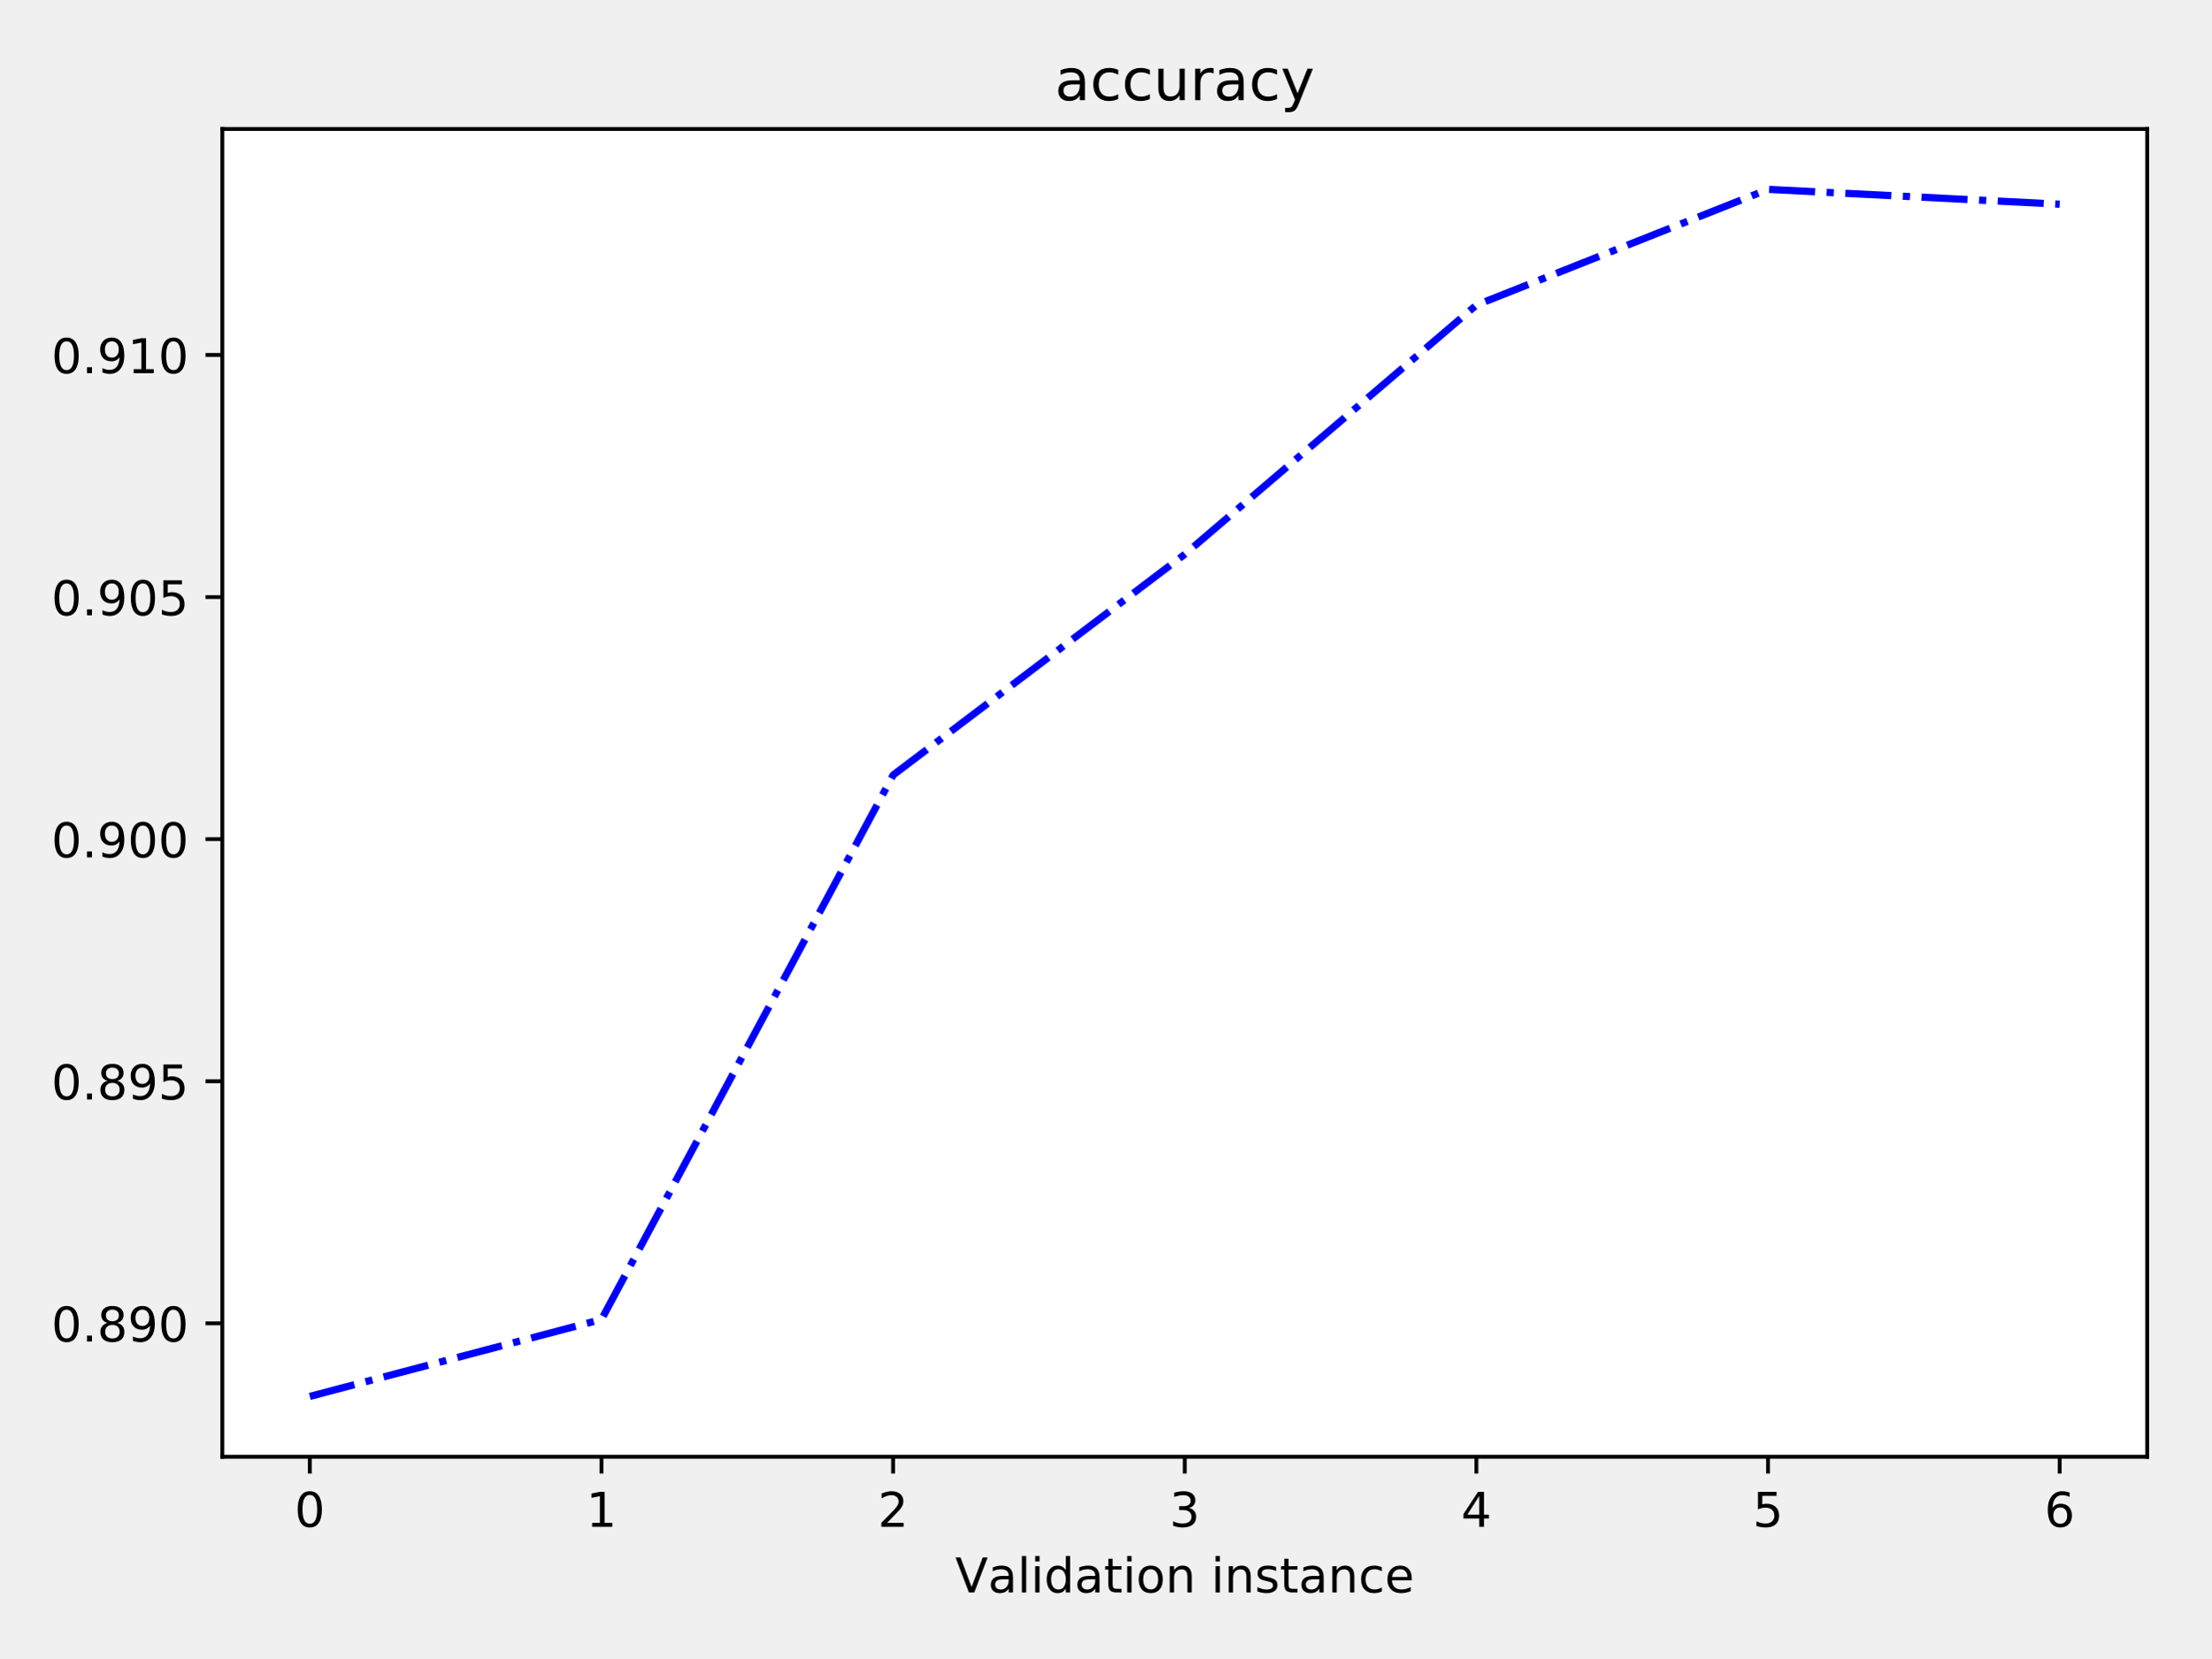
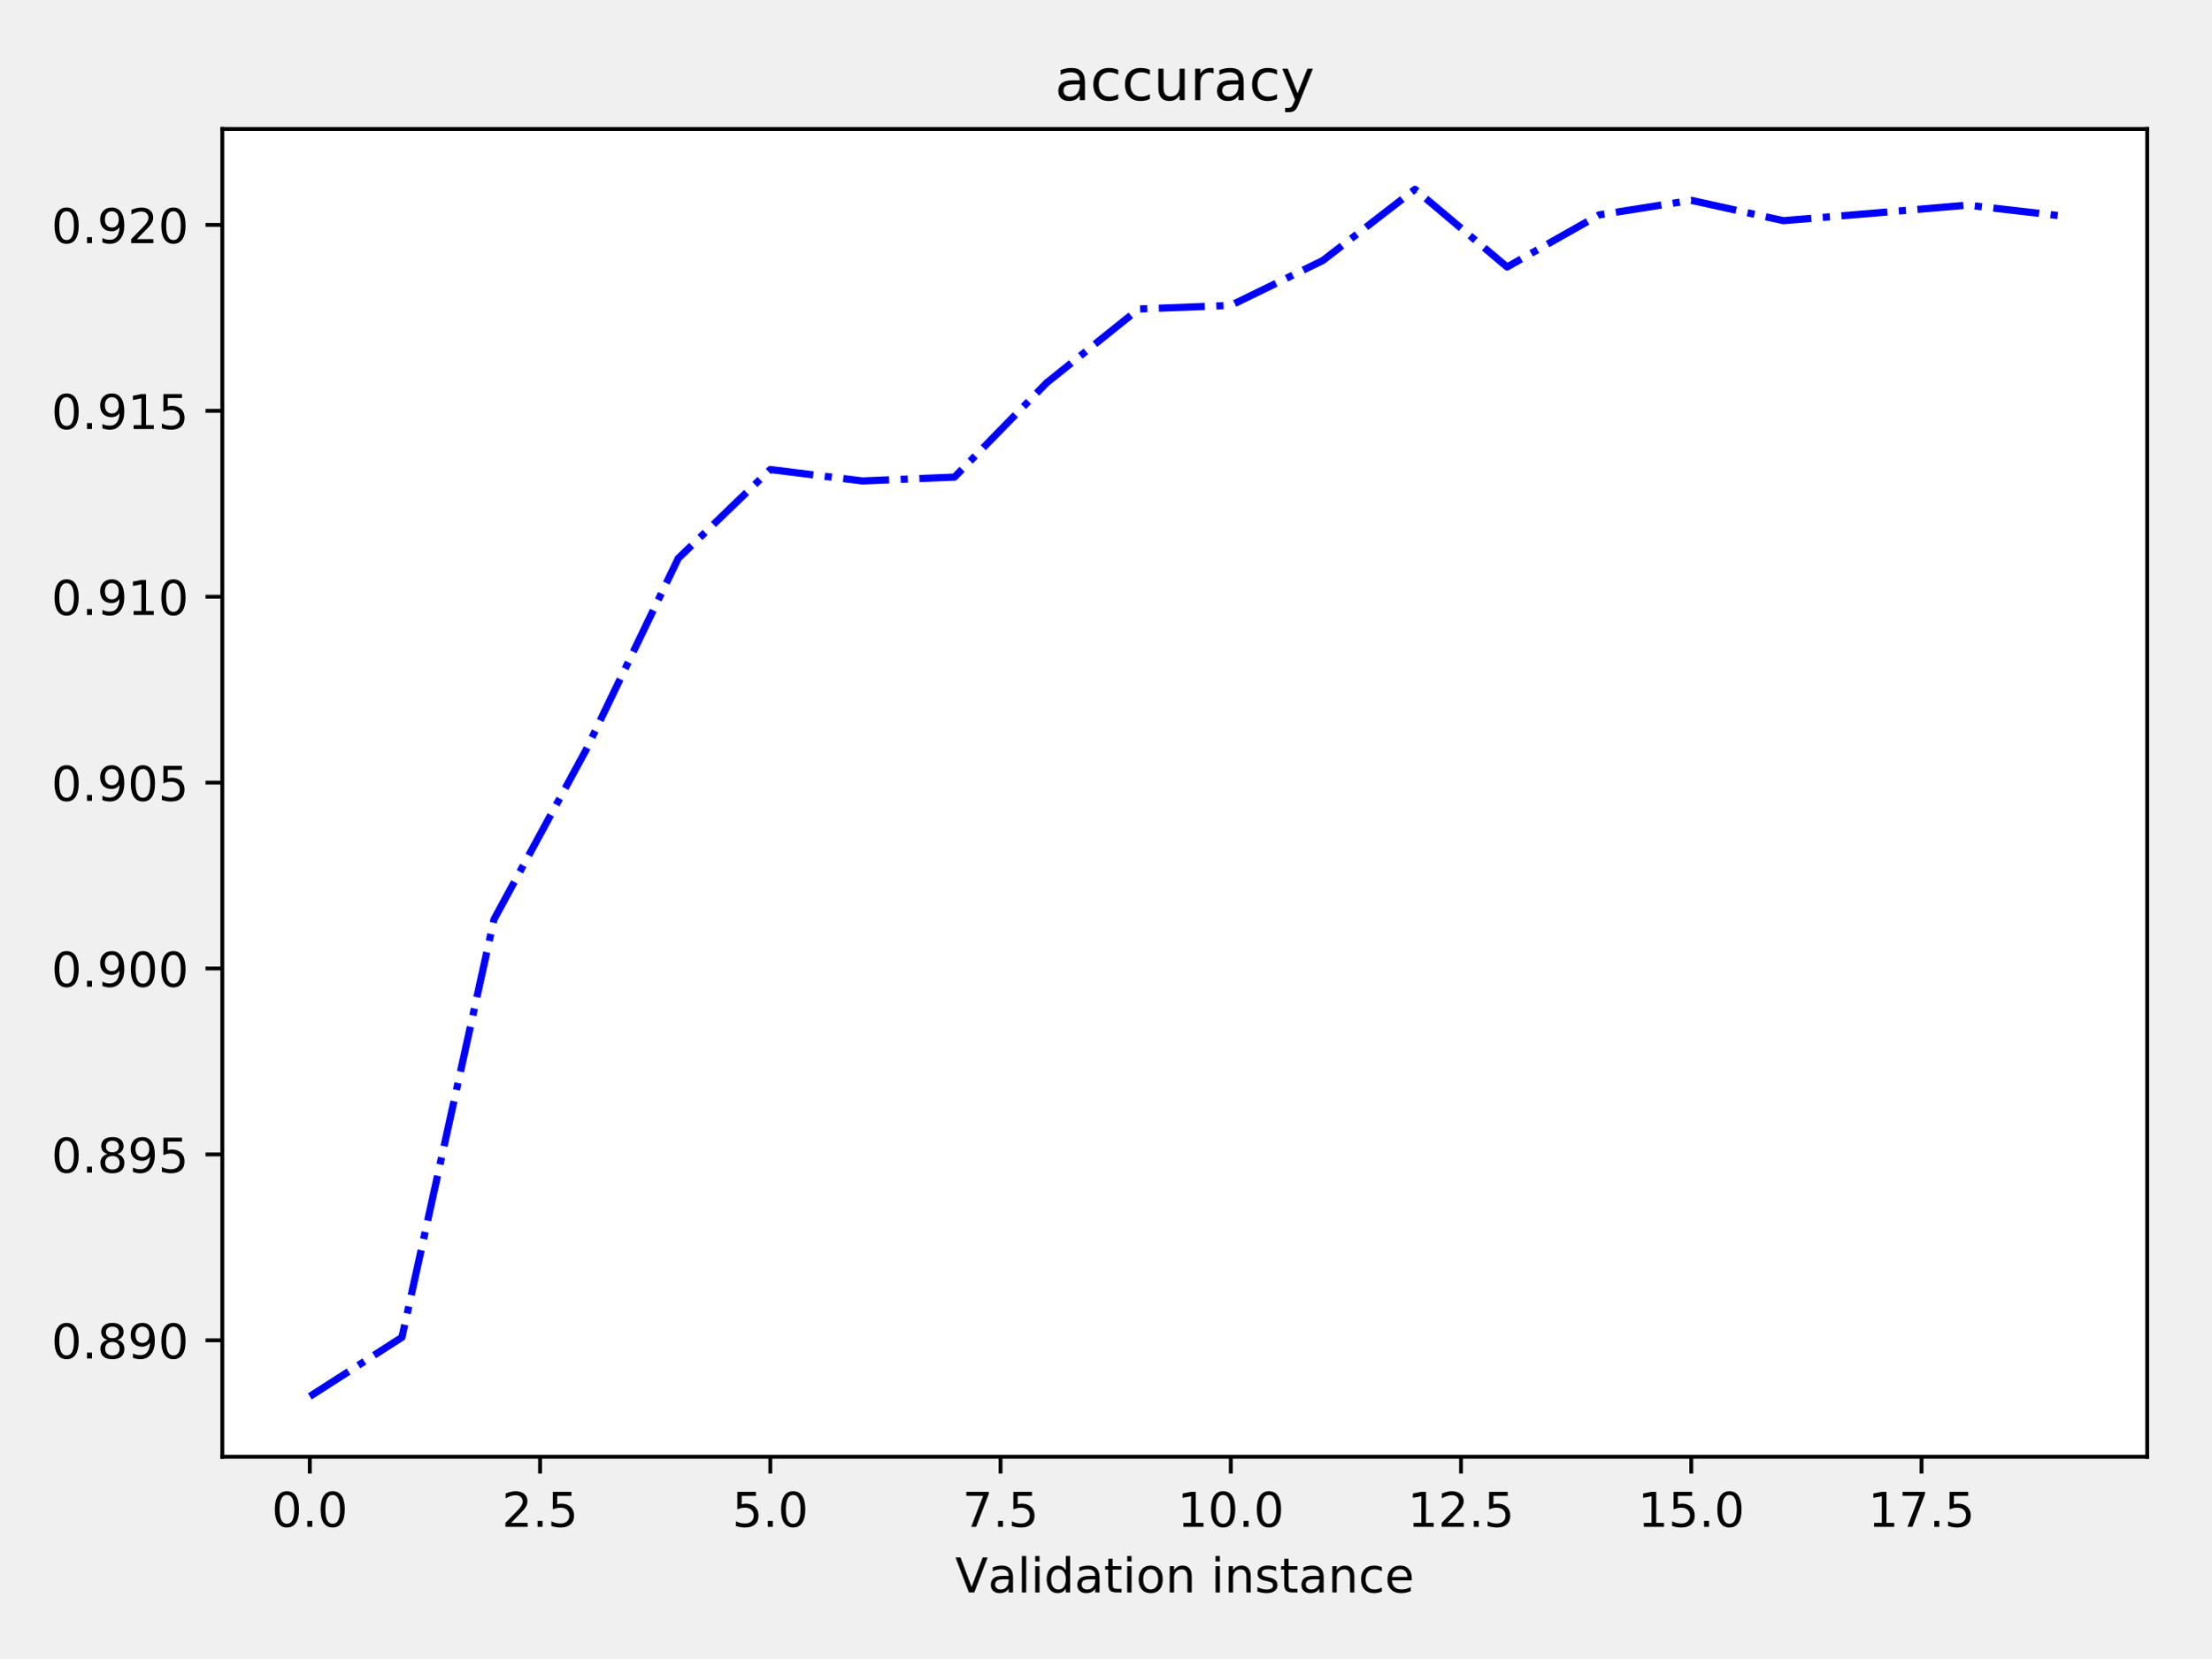
<svg xmlns="http://www.w3.org/2000/svg" xmlns:xlink="http://www.w3.org/1999/xlink" height="345.6pt" version="1.1" viewBox="0 0 460.8 345.6" width="460.8pt">
  <defs>
    <style type="text/css">
*{stroke-linecap:butt;stroke-linejoin:round;}
  </style>
  </defs>
  <g id="figure_1">
    <g id="axes_1">
      <g id="patch_1">
        <path d="M 46.33 303.64  L 447.48 303.64  L 447.48 26.88  L 46.33 26.88  z " style="fill:#ffffff;" />
      </g>
      <g id="matplotlib.axis_1">
        <g id="xtick_1">
          <g id="line2d_1">
            <defs>
-               <path d="M 0 0  L 0 3.5  " id="m05d19952fa" style="stroke:#000000;stroke-width:0.8;" />
-             </defs>
-             <g>
-               <use style="stroke:#000000;stroke-width:0.8;" x="64.564" xlink:href="#m05d19952fa" y="303.64" />
+               <path d="M 0 0  L 0 3.5  " id="mf0c50469c6" style="stroke:#000000;stroke-width:0.8;" />
+             </defs>
+             <g>
+               <use style="stroke:#000000;stroke-width:0.8;" x="64.564" xlink:href="#mf0c50469c6" y="303.64" />
            </g>
          </g>
          <g id="text_1">
            <defs>
              <path d="M 31.781 66.406  Q 24.172 66.406 20.328 58.906  Q 16.5 51.422 16.5 36.375  Q 16.5 21.391 20.328 13.891  Q 24.172 6.391 31.781 6.391  Q 39.453 6.391 43.281 13.891  Q 47.125 21.391 47.125 36.375  Q 47.125 51.422 43.281 58.906  Q 39.453 66.406 31.781 66.406  z M 31.781 74.219  Q 44.047 74.219 50.516 64.516  Q 56.984 54.828 56.984 36.375  Q 56.984 17.969 50.516 8.266  Q 44.047 -1.422 31.781 -1.422  Q 19.531 -1.422 13.062 8.266  Q 6.594 17.969 6.594 36.375  Q 6.594 54.828 13.062 64.516  Q 19.531 74.219 31.781 74.219  z " id="DejaVuSans-30" />
-             </defs>
-             <g transform="translate(61.38284 318.2384)scale(0.1 -0.1)">
-               <use xlink:href="#DejaVuSans-30" />
+               <path d="M 10.688 12.406  L 21 12.406  L 21 0  L 10.688 0  z " id="DejaVuSans-2e" />
+             </defs>
+             <g transform="translate(56.61253 318.2384)scale(0.1 -0.1)">
+               <use xlink:href="#DejaVuSans-30" />
+               <use x="63.623" xlink:href="#DejaVuSans-2e" />
+               <use x="95.41" xlink:href="#DejaVuSans-30" />
            </g>
          </g>
        </g>
        <g id="xtick_2">
          <g id="line2d_2">
            <g>
-               <use style="stroke:#000000;stroke-width:0.8;" x="125.344" xlink:href="#m05d19952fa" y="303.64" />
+               <use style="stroke:#000000;stroke-width:0.8;" x="112.549" xlink:href="#mf0c50469c6" y="303.64" />
            </g>
          </g>
          <g id="text_2">
            <defs>
-               <path d="M 12.406 8.297  L 28.516 8.297  L 28.516 63.922  L 10.984 60.406  L 10.984 69.391  L 28.422 72.906  L 38.281 72.906  L 38.281 8.297  L 54.391 8.297  L 54.391 0  L 12.406 0  z " id="DejaVuSans-31" />
-             </defs>
-             <g transform="translate(122.1631 318.2384)scale(0.1 -0.1)">
-               <use xlink:href="#DejaVuSans-31" />
+               <path d="M 19.188 8.297  L 53.609 8.297  L 53.609 0  L 7.328 0  L 7.328 8.297  Q 12.938 14.109 22.625 23.891  Q 32.328 33.688 34.812 36.531  Q 39.547 41.844 41.422 45.531  Q 43.312 49.219 43.312 52.781  Q 43.312 58.594 39.234 62.25  Q 35.156 65.922 28.609 65.922  Q 23.969 65.922 18.812 64.312  Q 13.672 62.703 7.812 59.422  L 7.812 69.391  Q 13.766 71.781 18.938 73  Q 24.125 74.219 28.422 74.219  Q 39.75 74.219 46.484 68.547  Q 53.219 62.891 53.219 53.422  Q 53.219 48.922 51.531 44.891  Q 49.859 40.875 45.406 35.406  Q 44.188 33.984 37.641 27.219  Q 31.109 20.453 19.188 8.297  z " id="DejaVuSans-32" />
+               <path d="M 10.797 72.906  L 49.516 72.906  L 49.516 64.594  L 19.828 64.594  L 19.828 46.734  Q 21.969 47.469 24.109 47.828  Q 26.266 48.188 28.422 48.188  Q 40.625 48.188 47.75 41.5  Q 54.891 34.812 54.891 23.391  Q 54.891 11.625 47.562 5.094  Q 40.234 -1.422 26.906 -1.422  Q 22.312 -1.422 17.547 -0.641  Q 12.797 0.141 7.719 1.703  L 7.719 11.625  Q 12.109 9.234 16.797 8.062  Q 21.484 6.891 26.703 6.891  Q 35.156 6.891 40.078 11.328  Q 45.016 15.766 45.016 23.391  Q 45.016 31 40.078 35.438  Q 35.156 39.891 26.703 39.891  Q 22.75 39.891 18.812 39.016  Q 14.891 38.141 10.797 36.281  z " id="DejaVuSans-35" />
+             </defs>
+             <g transform="translate(104.597 318.2384)scale(0.1 -0.1)">
+               <use xlink:href="#DejaVuSans-32" />
+               <use x="63.623" xlink:href="#DejaVuSans-2e" />
+               <use x="95.41" xlink:href="#DejaVuSans-35" />
            </g>
          </g>
        </g>
        <g id="xtick_3">
          <g id="line2d_3">
            <g>
-               <use style="stroke:#000000;stroke-width:0.8;" x="186.125" xlink:href="#m05d19952fa" y="303.64" />
+               <use style="stroke:#000000;stroke-width:0.8;" x="160.533" xlink:href="#mf0c50469c6" y="303.64" />
            </g>
          </g>
          <g id="text_3">
-             <defs>
-               <path d="M 19.188 8.297  L 53.609 8.297  L 53.609 0  L 7.328 0  L 7.328 8.297  Q 12.938 14.109 22.625 23.891  Q 32.328 33.688 34.812 36.531  Q 39.547 41.844 41.422 45.531  Q 43.312 49.219 43.312 52.781  Q 43.312 58.594 39.234 62.25  Q 35.156 65.922 28.609 65.922  Q 23.969 65.922 18.812 64.312  Q 13.672 62.703 7.812 59.422  L 7.812 69.391  Q 13.766 71.781 18.938 73  Q 24.125 74.219 28.422 74.219  Q 39.75 74.219 46.484 68.547  Q 53.219 62.891 53.219 53.422  Q 53.219 48.922 51.531 44.891  Q 49.859 40.875 45.406 35.406  Q 44.188 33.984 37.641 27.219  Q 31.109 20.453 19.188 8.297  z " id="DejaVuSans-32" />
-             </defs>
-             <g transform="translate(182.9434 318.2384)scale(0.1 -0.1)">
-               <use xlink:href="#DejaVuSans-32" />
+             <g transform="translate(152.5814 318.2384)scale(0.1 -0.1)">
+               <use xlink:href="#DejaVuSans-35" />
+               <use x="63.623" xlink:href="#DejaVuSans-2e" />
+               <use x="95.41" xlink:href="#DejaVuSans-30" />
            </g>
          </g>
        </g>
        <g id="xtick_4">
          <g id="line2d_4">
            <g>
-               <use style="stroke:#000000;stroke-width:0.8;" x="246.905" xlink:href="#m05d19952fa" y="303.64" />
+               <use style="stroke:#000000;stroke-width:0.8;" x="208.517" xlink:href="#mf0c50469c6" y="303.64" />
            </g>
          </g>
          <g id="text_4">
            <defs>
-               <path d="M 40.578 39.312  Q 47.656 37.797 51.625 33  Q 55.609 28.219 55.609 21.188  Q 55.609 10.406 48.188 4.484  Q 40.766 -1.422 27.094 -1.422  Q 22.516 -1.422 17.656 -0.516  Q 12.797 0.391 7.625 2.203  L 7.625 11.719  Q 11.719 9.328 16.594 8.109  Q 21.484 6.891 26.812 6.891  Q 36.078 6.891 40.938 10.547  Q 45.797 14.203 45.797 21.188  Q 45.797 27.641 41.281 31.266  Q 36.766 34.906 28.719 34.906  L 20.219 34.906  L 20.219 43.016  L 29.109 43.016  Q 36.375 43.016 40.234 45.922  Q 44.094 48.828 44.094 54.297  Q 44.094 59.906 40.109 62.906  Q 36.141 65.922 28.719 65.922  Q 24.656 65.922 20.016 65.031  Q 15.375 64.156 9.812 62.312  L 9.812 71.094  Q 15.438 72.656 20.344 73.438  Q 25.25 74.219 29.594 74.219  Q 40.828 74.219 47.359 69.109  Q 53.906 64.016 53.906 55.328  Q 53.906 49.266 50.438 45.094  Q 46.969 40.922 40.578 39.312  z " id="DejaVuSans-33" />
-             </defs>
-             <g transform="translate(243.7237 318.2384)scale(0.1 -0.1)">
-               <use xlink:href="#DejaVuSans-33" />
+               <path d="M 8.203 72.906  L 55.078 72.906  L 55.078 68.703  L 28.609 0  L 18.312 0  L 43.219 64.594  L 8.203 64.594  z " id="DejaVuSans-37" />
+             </defs>
+             <g transform="translate(200.5659 318.2384)scale(0.1 -0.1)">
+               <use xlink:href="#DejaVuSans-37" />
+               <use x="63.623" xlink:href="#DejaVuSans-2e" />
+               <use x="95.41" xlink:href="#DejaVuSans-35" />
            </g>
          </g>
        </g>
        <g id="xtick_5">
          <g id="line2d_5">
            <g>
-               <use style="stroke:#000000;stroke-width:0.8;" x="307.685" xlink:href="#m05d19952fa" y="303.64" />
+               <use style="stroke:#000000;stroke-width:0.8;" x="256.502" xlink:href="#mf0c50469c6" y="303.64" />
            </g>
          </g>
          <g id="text_5">
            <defs>
-               <path d="M 37.797 64.312  L 12.891 25.391  L 37.797 25.391  z M 35.203 72.906  L 47.609 72.906  L 47.609 25.391  L 58.016 25.391  L 58.016 17.188  L 47.609 17.188  L 47.609 0  L 37.797 0  L 37.797 17.188  L 4.891 17.188  L 4.891 26.703  z " id="DejaVuSans-34" />
-             </defs>
-             <g transform="translate(304.5041 318.2384)scale(0.1 -0.1)">
-               <use xlink:href="#DejaVuSans-34" />
+               <path d="M 12.406 8.297  L 28.516 8.297  L 28.516 63.922  L 10.984 60.406  L 10.984 69.391  L 28.422 72.906  L 38.281 72.906  L 38.281 8.297  L 54.391 8.297  L 54.391 0  L 12.406 0  z " id="DejaVuSans-31" />
+             </defs>
+             <g transform="translate(245.3691 318.2384)scale(0.1 -0.1)">
+               <use xlink:href="#DejaVuSans-31" />
+               <use x="63.623" xlink:href="#DejaVuSans-30" />
+               <use x="127.246" xlink:href="#DejaVuSans-2e" />
+               <use x="159.033" xlink:href="#DejaVuSans-30" />
            </g>
          </g>
        </g>
        <g id="xtick_6">
          <g id="line2d_6">
            <g>
-               <use style="stroke:#000000;stroke-width:0.8;" x="368.466" xlink:href="#m05d19952fa" y="303.64" />
+               <use style="stroke:#000000;stroke-width:0.8;" x="304.486" xlink:href="#mf0c50469c6" y="303.64" />
            </g>
          </g>
          <g id="text_6">
-             <defs>
-               <path d="M 10.797 72.906  L 49.516 72.906  L 49.516 64.594  L 19.828 64.594  L 19.828 46.734  Q 21.969 47.469 24.109 47.828  Q 26.266 48.188 28.422 48.188  Q 40.625 48.188 47.75 41.5  Q 54.891 34.812 54.891 23.391  Q 54.891 11.625 47.562 5.094  Q 40.234 -1.422 26.906 -1.422  Q 22.312 -1.422 17.547 -0.641  Q 12.797 0.141 7.719 1.703  L 7.719 11.625  Q 12.109 9.234 16.797 8.062  Q 21.484 6.891 26.703 6.891  Q 35.156 6.891 40.078 11.328  Q 45.016 15.766 45.016 23.391  Q 45.016 31 40.078 35.438  Q 35.156 39.891 26.703 39.891  Q 22.75 39.891 18.812 39.016  Q 14.891 38.141 10.797 36.281  z " id="DejaVuSans-35" />
-             </defs>
-             <g transform="translate(365.2844 318.2384)scale(0.1 -0.1)">
-               <use xlink:href="#DejaVuSans-35" />
+             <g transform="translate(293.3535 318.2384)scale(0.1 -0.1)">
+               <use xlink:href="#DejaVuSans-31" />
+               <use x="63.623" xlink:href="#DejaVuSans-32" />
+               <use x="127.246" xlink:href="#DejaVuSans-2e" />
+               <use x="159.033" xlink:href="#DejaVuSans-35" />
            </g>
          </g>
        </g>
        <g id="xtick_7">
          <g id="line2d_7">
            <g>
-               <use style="stroke:#000000;stroke-width:0.8;" x="429.246" xlink:href="#m05d19952fa" y="303.64" />
+               <use style="stroke:#000000;stroke-width:0.8;" x="352.471" xlink:href="#mf0c50469c6" y="303.64" />
            </g>
          </g>
          <g id="text_7">
-             <defs>
-               <path d="M 33.016 40.375  Q 26.375 40.375 22.484 35.828  Q 18.609 31.297 18.609 23.391  Q 18.609 15.531 22.484 10.953  Q 26.375 6.391 33.016 6.391  Q 39.656 6.391 43.531 10.953  Q 47.406 15.531 47.406 23.391  Q 47.406 31.297 43.531 35.828  Q 39.656 40.375 33.016 40.375  z M 52.594 71.297  L 52.594 62.312  Q 48.875 64.062 45.094 64.984  Q 41.312 65.922 37.594 65.922  Q 27.828 65.922 22.672 59.328  Q 17.531 52.734 16.797 39.406  Q 19.672 43.656 24.016 45.922  Q 28.375 48.188 33.594 48.188  Q 44.578 48.188 50.953 41.516  Q 57.328 34.859 57.328 23.391  Q 57.328 12.156 50.688 5.359  Q 44.047 -1.422 33.016 -1.422  Q 20.359 -1.422 13.672 8.266  Q 6.984 17.969 6.984 36.375  Q 6.984 53.656 15.188 63.938  Q 23.391 74.219 37.203 74.219  Q 40.922 74.219 44.703 73.484  Q 48.484 72.75 52.594 71.297  z " id="DejaVuSans-36" />
-             </defs>
-             <g transform="translate(426.0647 318.2384)scale(0.1 -0.1)">
-               <use xlink:href="#DejaVuSans-36" />
-             </g>
-           </g>
-         </g>
-         <g id="text_8">
+             <g transform="translate(341.338 318.2384)scale(0.1 -0.1)">
+               <use xlink:href="#DejaVuSans-31" />
+               <use x="63.623" xlink:href="#DejaVuSans-35" />
+               <use x="127.246" xlink:href="#DejaVuSans-2e" />
+               <use x="159.033" xlink:href="#DejaVuSans-30" />
+             </g>
+           </g>
+         </g>
+         <g id="xtick_8">
+           <g id="line2d_8">
+             <g>
+               <use style="stroke:#000000;stroke-width:0.8;" x="400.455" xlink:href="#mf0c50469c6" y="303.64" />
+             </g>
+           </g>
+           <g id="text_8">
+             <g transform="translate(389.3224 318.2384)scale(0.1 -0.1)">
+               <use xlink:href="#DejaVuSans-31" />
+               <use x="63.623" xlink:href="#DejaVuSans-37" />
+               <use x="127.246" xlink:href="#DejaVuSans-2e" />
+               <use x="159.033" xlink:href="#DejaVuSans-35" />
+             </g>
+           </g>
+         </g>
+         <g id="text_9">
          <defs>
            <path d="M 28.609 0  L 0.781 72.906  L 11.078 72.906  L 34.188 11.531  L 57.328 72.906  L 67.578 72.906  L 39.797 0  z " id="DejaVuSans-56" />
            <path d="M 34.281 27.484  Q 23.391 27.484 19.188 25  Q 14.984 22.516 14.984 16.5  Q 14.984 11.719 18.141 8.906  Q 21.297 6.109 26.703 6.109  Q 34.188 6.109 38.703 11.406  Q 43.219 16.703 43.219 25.484  L 43.219 27.484  z M 52.203 31.203  L 52.203 0  L 43.219 0  L 43.219 8.297  Q 40.141 3.328 35.547 0.953  Q 30.953 -1.422 24.312 -1.422  Q 15.922 -1.422 10.953 3.297  Q 6 8.016 6 15.922  Q 6 25.141 12.172 29.828  Q 18.359 34.516 30.609 34.516  L 43.219 34.516  L 43.219 35.406  Q 43.219 41.609 39.141 45  Q 35.062 48.391 27.688 48.391  Q 23 48.391 18.547 47.266  Q 14.109 46.141 10.016 43.891  L 10.016 52.203  Q 14.938 54.109 19.578 55.047  Q 24.219 56 28.609 56  Q 40.484 56 46.344 49.844  Q 52.203 43.703 52.203 31.203  z " id="DejaVuSans-61" />
            <path d="M 9.422 75.984  L 18.406 75.984  L 18.406 0  L 9.422 0  z " id="DejaVuSans-6c" />
            <path d="M 9.422 54.688  L 18.406 54.688  L 18.406 0  L 9.422 0  z M 9.422 75.984  L 18.406 75.984  L 18.406 64.594  L 9.422 64.594  z " id="DejaVuSans-69" />
            <path d="M 45.406 46.391  L 45.406 75.984  L 54.391 75.984  L 54.391 0  L 45.406 0  L 45.406 8.203  Q 42.578 3.328 38.25 0.953  Q 33.938 -1.422 27.875 -1.422  Q 17.969 -1.422 11.734 6.484  Q 5.516 14.406 5.516 27.297  Q 5.516 40.188 11.734 48.094  Q 17.969 56 27.875 56  Q 33.938 56 38.25 53.625  Q 42.578 51.266 45.406 46.391  z M 14.797 27.297  Q 14.797 17.391 18.875 11.75  Q 22.953 6.109 30.078 6.109  Q 37.203 6.109 41.297 11.75  Q 45.406 17.391 45.406 27.297  Q 45.406 37.203 41.297 42.844  Q 37.203 48.484 30.078 48.484  Q 22.953 48.484 18.875 42.844  Q 14.797 37.203 14.797 27.297  z " id="DejaVuSans-64" />
            <path d="M 18.312 70.219  L 18.312 54.688  L 36.812 54.688  L 36.812 47.703  L 18.312 47.703  L 18.312 18.016  Q 18.312 11.328 20.141 9.422  Q 21.969 7.516 27.594 7.516  L 36.812 7.516  L 36.812 0  L 27.594 0  Q 17.188 0 13.234 3.875  Q 9.281 7.766 9.281 18.016  L 9.281 47.703  L 2.688 47.703  L 2.688 54.688  L 9.281 54.688  L 9.281 70.219  z " id="DejaVuSans-74" />
            <path d="M 30.609 48.391  Q 23.391 48.391 19.188 42.75  Q 14.984 37.109 14.984 27.297  Q 14.984 17.484 19.156 11.844  Q 23.344 6.203 30.609 6.203  Q 37.797 6.203 41.984 11.859  Q 46.188 17.531 46.188 27.297  Q 46.188 37.016 41.984 42.703  Q 37.797 48.391 30.609 48.391  z M 30.609 56  Q 42.328 56 49.016 48.375  Q 55.719 40.766 55.719 27.297  Q 55.719 13.875 49.016 6.219  Q 42.328 -1.422 30.609 -1.422  Q 18.844 -1.422 12.172 6.219  Q 5.516 13.875 5.516 27.297  Q 5.516 40.766 12.172 48.375  Q 18.844 56 30.609 56  z " id="DejaVuSans-6f" />
            <path d="M 54.891 33.016  L 54.891 0  L 45.906 0  L 45.906 32.719  Q 45.906 40.484 42.875 44.328  Q 39.844 48.188 33.797 48.188  Q 26.516 48.188 22.312 43.547  Q 18.109 38.922 18.109 30.906  L 18.109 0  L 9.078 0  L 9.078 54.688  L 18.109 54.688  L 18.109 46.188  Q 21.344 51.125 25.703 53.562  Q 30.078 56 35.797 56  Q 45.219 56 50.047 50.172  Q 54.891 44.344 54.891 33.016  z " id="DejaVuSans-6e" />
            <path id="DejaVuSans-20" />
            <path d="M 44.281 53.078  L 44.281 44.578  Q 40.484 46.531 36.375 47.5  Q 32.281 48.484 27.875 48.484  Q 21.188 48.484 17.844 46.438  Q 14.5 44.391 14.5 40.281  Q 14.5 37.156 16.891 35.375  Q 19.281 33.594 26.516 31.984  L 29.594 31.297  Q 39.156 29.25 43.188 25.516  Q 47.219 21.781 47.219 15.094  Q 47.219 7.469 41.188 3.016  Q 35.156 -1.422 24.609 -1.422  Q 20.219 -1.422 15.453 -0.562  Q 10.688 0.297 5.422 2  L 5.422 11.281  Q 10.406 8.688 15.234 7.391  Q 20.062 6.109 24.812 6.109  Q 31.156 6.109 34.562 8.281  Q 37.984 10.453 37.984 14.406  Q 37.984 18.062 35.516 20.016  Q 33.062 21.969 24.703 23.781  L 21.578 24.516  Q 13.234 26.266 9.516 29.906  Q 5.812 33.547 5.812 39.891  Q 5.812 47.609 11.281 51.797  Q 16.75 56 26.812 56  Q 31.781 56 36.172 55.266  Q 40.578 54.547 44.281 53.078  z " id="DejaVuSans-73" />
            <path d="M 48.781 52.594  L 48.781 44.188  Q 44.969 46.297 41.141 47.344  Q 37.312 48.391 33.406 48.391  Q 24.656 48.391 19.812 42.844  Q 14.984 37.312 14.984 27.297  Q 14.984 17.281 19.812 11.734  Q 24.656 6.203 33.406 6.203  Q 37.312 6.203 41.141 7.25  Q 44.969 8.297 48.781 10.406  L 48.781 2.094  Q 45.016 0.344 40.984 -0.531  Q 36.969 -1.422 32.422 -1.422  Q 20.062 -1.422 12.781 6.344  Q 5.516 14.109 5.516 27.297  Q 5.516 40.672 12.859 48.328  Q 20.219 56 33.016 56  Q 37.156 56 41.109 55.141  Q 45.062 54.297 48.781 52.594  z " id="DejaVuSans-63" />
            <path d="M 56.203 29.594  L 56.203 25.203  L 14.891 25.203  Q 15.484 15.922 20.484 11.062  Q 25.484 6.203 34.422 6.203  Q 39.594 6.203 44.453 7.469  Q 49.312 8.734 54.109 11.281  L 54.109 2.781  Q 49.266 0.734 44.188 -0.344  Q 39.109 -1.422 33.891 -1.422  Q 20.797 -1.422 13.156 6.188  Q 5.516 13.812 5.516 26.812  Q 5.516 40.234 12.766 48.109  Q 20.016 56 32.328 56  Q 43.359 56 49.781 48.891  Q 56.203 41.797 56.203 29.594  z M 47.219 32.234  Q 47.125 39.594 43.094 43.984  Q 39.062 48.391 32.422 48.391  Q 24.906 48.391 20.391 44.141  Q 15.875 39.891 15.188 32.172  z " id="DejaVuSans-65" />
          </defs>
          <g transform="translate(199.062 331.9166)scale(0.1 -0.1)">
            <use xlink:href="#DejaVuSans-56" />
            <use x="68.299" xlink:href="#DejaVuSans-61" />
            <use x="129.578" xlink:href="#DejaVuSans-6c" />
            <use x="157.361" xlink:href="#DejaVuSans-69" />
            <use x="185.145" xlink:href="#DejaVuSans-64" />
            <use x="248.621" xlink:href="#DejaVuSans-61" />
            <use x="309.9" xlink:href="#DejaVuSans-74" />
            <use x="349.109" xlink:href="#DejaVuSans-69" />
            <use x="376.893" xlink:href="#DejaVuSans-6f" />
            <use x="438.074" xlink:href="#DejaVuSans-6e" />
            <use x="501.453" xlink:href="#DejaVuSans-20" />
            <use x="533.24" xlink:href="#DejaVuSans-69" />
            <use x="561.023" xlink:href="#DejaVuSans-6e" />
            <use x="624.402" xlink:href="#DejaVuSans-73" />
            <use x="676.502" xlink:href="#DejaVuSans-74" />
            <use x="715.711" xlink:href="#DejaVuSans-61" />
            <use x="776.99" xlink:href="#DejaVuSans-6e" />
            <use x="840.369" xlink:href="#DejaVuSans-63" />
            <use x="895.35" xlink:href="#DejaVuSans-65" />
          </g>
        </g>
      </g>
      <g id="matplotlib.axis_2">
        <g id="ytick_1">
-           <g id="line2d_8">
-             <defs>
-               <path d="M 0 0  L -3.5 0  " id="mfb9305461e" style="stroke:#000000;stroke-width:0.8;" />
-             </defs>
-             <g>
-               <use style="stroke:#000000;stroke-width:0.8;" x="46.33" xlink:href="#mfb9305461e" y="275.825" />
-             </g>
-           </g>
-           <g id="text_9">
-             <defs>
-               <path d="M 10.688 12.406  L 21 12.406  L 21 0  L 10.688 0  z " id="DejaVuSans-2e" />
+           <g id="line2d_9">
+             <defs>
+               <path d="M 0 0  L -3.5 0  " id="mc42cdf436d" style="stroke:#000000;stroke-width:0.8;" />
+             </defs>
+             <g>
+               <use style="stroke:#000000;stroke-width:0.8;" x="46.33" xlink:href="#mc42cdf436d" y="279.362" />
+             </g>
+           </g>
+           <g id="text_10">
+             <defs>
              <path d="M 31.781 34.625  Q 24.75 34.625 20.719 30.859  Q 16.703 27.094 16.703 20.516  Q 16.703 13.922 20.719 10.156  Q 24.75 6.391 31.781 6.391  Q 38.812 6.391 42.859 10.172  Q 46.922 13.969 46.922 20.516  Q 46.922 27.094 42.891 30.859  Q 38.875 34.625 31.781 34.625  z M 21.922 38.812  Q 15.578 40.375 12.031 44.719  Q 8.5 49.078 8.5 55.328  Q 8.5 64.062 14.719 69.141  Q 20.953 74.219 31.781 74.219  Q 42.672 74.219 48.875 69.141  Q 55.078 64.062 55.078 55.328  Q 55.078 49.078 51.531 44.719  Q 48 40.375 41.703 38.812  Q 48.828 37.156 52.797 32.312  Q 56.781 27.484 56.781 20.516  Q 56.781 9.906 50.312 4.234  Q 43.844 -1.422 31.781 -1.422  Q 19.734 -1.422 13.25 4.234  Q 6.781 9.906 6.781 20.516  Q 6.781 27.484 10.781 32.312  Q 14.797 37.156 21.922 38.812  z M 18.312 54.391  Q 18.312 48.734 21.844 45.562  Q 25.391 42.391 31.781 42.391  Q 38.141 42.391 41.719 45.562  Q 45.312 48.734 45.312 54.391  Q 45.312 60.062 41.719 63.234  Q 38.141 66.406 31.781 66.406  Q 25.391 66.406 21.844 63.234  Q 18.312 60.062 18.312 54.391  z " id="DejaVuSans-38" />
              <path d="M 10.984 1.516  L 10.984 10.5  Q 14.703 8.734 18.5 7.812  Q 22.312 6.891 25.984 6.891  Q 35.75 6.891 40.891 13.453  Q 46.047 20.016 46.781 33.406  Q 43.953 29.203 39.594 26.953  Q 35.25 24.703 29.984 24.703  Q 19.047 24.703 12.672 31.312  Q 6.297 37.938 6.297 49.422  Q 6.297 60.641 12.938 67.422  Q 19.578 74.219 30.609 74.219  Q 43.266 74.219 49.922 64.516  Q 56.594 54.828 56.594 36.375  Q 56.594 19.141 48.406 8.859  Q 40.234 -1.422 26.422 -1.422  Q 22.703 -1.422 18.891 -0.688  Q 15.094 0.047 10.984 1.516  z M 30.609 32.422  Q 37.25 32.422 41.125 36.953  Q 45.016 41.5 45.016 49.422  Q 45.016 57.281 41.125 61.844  Q 37.25 66.406 30.609 66.406  Q 23.969 66.406 20.094 61.844  Q 16.219 57.281 16.219 49.422  Q 16.219 41.5 20.094 36.953  Q 23.969 32.422 30.609 32.422  z " id="DejaVuSans-39" />
            </defs>
-             <g transform="translate(10.70187 279.6245)scale(0.1 -0.1)">
+             <g transform="translate(10.70187 283.1608)scale(0.1 -0.1)">
              <use xlink:href="#DejaVuSans-30" />
              <use x="63.623" xlink:href="#DejaVuSans-2e" />
              <use x="95.41" xlink:href="#DejaVuSans-38" />
              <use x="159.033" xlink:href="#DejaVuSans-39" />
              <use x="222.656" xlink:href="#DejaVuSans-30" />
            </g>
          </g>
        </g>
        <g id="ytick_2">
-           <g id="line2d_9">
-             <g>
-               <use style="stroke:#000000;stroke-width:0.8;" x="46.33" xlink:href="#mfb9305461e" y="225.364" />
-             </g>
-           </g>
-           <g id="text_10">
-             <g transform="translate(10.70187 229.1637)scale(0.1 -0.1)">
+           <g id="line2d_10">
+             <g>
+               <use style="stroke:#000000;stroke-width:0.8;" x="46.33" xlink:href="#mc42cdf436d" y="240.614" />
+             </g>
+           </g>
+           <g id="text_11">
+             <g transform="translate(10.70187 244.413)scale(0.1 -0.1)">
              <use xlink:href="#DejaVuSans-30" />
              <use x="63.623" xlink:href="#DejaVuSans-2e" />
              <use x="95.41" xlink:href="#DejaVuSans-38" />
              <use x="159.033" xlink:href="#DejaVuSans-39" />
              <use x="222.656" xlink:href="#DejaVuSans-35" />
            </g>
          </g>
        </g>
        <g id="ytick_3">
-           <g id="line2d_10">
-             <g>
-               <use style="stroke:#000000;stroke-width:0.8;" x="46.33" xlink:href="#mfb9305461e" y="174.904" />
-             </g>
-           </g>
-           <g id="text_11">
-             <g transform="translate(10.70187 178.7029)scale(0.1 -0.1)">
+           <g id="line2d_11">
+             <g>
+               <use style="stroke:#000000;stroke-width:0.8;" x="46.33" xlink:href="#mc42cdf436d" y="201.866" />
+             </g>
+           </g>
+           <g id="text_12">
+             <g transform="translate(10.70187 205.6652)scale(0.1 -0.1)">
              <use xlink:href="#DejaVuSans-30" />
              <use x="63.623" xlink:href="#DejaVuSans-2e" />
              <use x="95.41" xlink:href="#DejaVuSans-39" />
              <use x="159.033" xlink:href="#DejaVuSans-30" />
              <use x="222.656" xlink:href="#DejaVuSans-30" />
            </g>
          </g>
        </g>
        <g id="ytick_4">
-           <g id="line2d_11">
-             <g>
-               <use style="stroke:#000000;stroke-width:0.8;" x="46.33" xlink:href="#mfb9305461e" y="124.443" />
-             </g>
-           </g>
-           <g id="text_12">
-             <g transform="translate(10.70187 128.2421)scale(0.1 -0.1)">
+           <g id="line2d_12">
+             <g>
+               <use style="stroke:#000000;stroke-width:0.8;" x="46.33" xlink:href="#mc42cdf436d" y="163.118" />
+             </g>
+           </g>
+           <g id="text_13">
+             <g transform="translate(10.70187 166.9174)scale(0.1 -0.1)">
              <use xlink:href="#DejaVuSans-30" />
              <use x="63.623" xlink:href="#DejaVuSans-2e" />
              <use x="95.41" xlink:href="#DejaVuSans-39" />
              <use x="159.033" xlink:href="#DejaVuSans-30" />
              <use x="222.656" xlink:href="#DejaVuSans-35" />
            </g>
          </g>
        </g>
        <g id="ytick_5">
-           <g id="line2d_12">
-             <g>
-               <use style="stroke:#000000;stroke-width:0.8;" x="46.33" xlink:href="#mfb9305461e" y="73.982" />
-             </g>
-           </g>
-           <g id="text_13">
-             <g transform="translate(10.70187 77.78125)scale(0.1 -0.1)">
+           <g id="line2d_13">
+             <g>
+               <use style="stroke:#000000;stroke-width:0.8;" x="46.33" xlink:href="#mc42cdf436d" y="124.37" />
+             </g>
+           </g>
+           <g id="text_14">
+             <g transform="translate(10.70187 128.1695)scale(0.1 -0.1)">
              <use xlink:href="#DejaVuSans-30" />
              <use x="63.623" xlink:href="#DejaVuSans-2e" />
              <use x="95.41" xlink:href="#DejaVuSans-39" />
              <use x="159.033" xlink:href="#DejaVuSans-31" />
              <use x="222.656" xlink:href="#DejaVuSans-30" />
            </g>
          </g>
        </g>
-       </g>
-       <g id="line2d_13">
-         <path clip-path="url(#p5aa4b04756)" d="M 64.564 291.06  L 125.344 275.022  L 186.125 161.545  L 246.905 115.527  L 307.685 63.579  L 368.466 39.46  L 429.246 42.559  " style="fill:none;stroke:#0000ff;stroke-dasharray:9.6,2.4,1.5,2.4;stroke-dashoffset:0;stroke-width:1.5;" />
+         <g id="ytick_6">
+           <g id="line2d_14">
+             <g>
+               <use style="stroke:#000000;stroke-width:0.8;" x="46.33" xlink:href="#mc42cdf436d" y="85.623" />
+             </g>
+           </g>
+           <g id="text_15">
+             <g transform="translate(10.70187 89.42173)scale(0.1 -0.1)">
+               <use xlink:href="#DejaVuSans-30" />
+               <use x="63.623" xlink:href="#DejaVuSans-2e" />
+               <use x="95.41" xlink:href="#DejaVuSans-39" />
+               <use x="159.033" xlink:href="#DejaVuSans-31" />
+               <use x="222.656" xlink:href="#DejaVuSans-35" />
+             </g>
+           </g>
+         </g>
+         <g id="ytick_7">
+           <g id="line2d_15">
+             <g>
+               <use style="stroke:#000000;stroke-width:0.8;" x="46.33" xlink:href="#mc42cdf436d" y="46.875" />
+             </g>
+           </g>
+           <g id="text_16">
+             <g transform="translate(10.70187 50.67392)scale(0.1 -0.1)">
+               <use xlink:href="#DejaVuSans-30" />
+               <use x="63.623" xlink:href="#DejaVuSans-2e" />
+               <use x="95.41" xlink:href="#DejaVuSans-39" />
+               <use x="159.033" xlink:href="#DejaVuSans-32" />
+               <use x="222.656" xlink:href="#DejaVuSans-30" />
+             </g>
+           </g>
+         </g>
+       </g>
+       <g id="line2d_16">
+         <path clip-path="url(#pf146caaa60)" d="M 64.564 291.06  L 83.758 278.745  L 102.952 191.608  L 122.145 156.271  L 141.339 116.382  L 160.533 97.862  L 179.727 100.241  L 198.921 99.44  L 218.114 79.794  L 237.308 64.405  L 256.502 63.647  L 275.696 54.287  L 294.889 39.46  L 314.083 55.644  L 333.277 44.782  L 352.471 41.75  L 371.665 45.989  L 390.858 44.394  L 410.052 42.746  L 429.246 44.956  " style="fill:none;stroke:#0000ff;stroke-dasharray:9.6,2.4,1.5,2.4;stroke-dashoffset:0;stroke-width:1.5;" />
      </g>
      <g id="patch_2">
        <path d="M 46.33 303.64  L 46.33 26.88  " style="fill:none;stroke:#000000;stroke-linecap:square;stroke-linejoin:miter;stroke-width:0.8;" />
      </g>
      <g id="patch_3">
        <path d="M 447.48 303.64  L 447.48 26.88  " style="fill:none;stroke:#000000;stroke-linecap:square;stroke-linejoin:miter;stroke-width:0.8;" />
      </g>
      <g id="patch_4">
        <path d="M 46.33 303.64  L 447.48 303.64  " style="fill:none;stroke:#000000;stroke-linecap:square;stroke-linejoin:miter;stroke-width:0.8;" />
      </g>
      <g id="patch_5">
        <path d="M 46.33 26.88  L 447.48 26.88  " style="fill:none;stroke:#000000;stroke-linecap:square;stroke-linejoin:miter;stroke-width:0.8;" />
      </g>
-       <g id="text_14">
+       <g id="text_17">
        <defs>
          <path d="M 8.5 21.578  L 8.5 54.688  L 17.484 54.688  L 17.484 21.922  Q 17.484 14.156 20.5 10.266  Q 23.531 6.391 29.594 6.391  Q 36.859 6.391 41.078 11.031  Q 45.312 15.672 45.312 23.688  L 45.312 54.688  L 54.297 54.688  L 54.297 0  L 45.312 0  L 45.312 8.406  Q 42.047 3.422 37.719 1  Q 33.406 -1.422 27.688 -1.422  Q 18.266 -1.422 13.375 4.438  Q 8.5 10.297 8.5 21.578  z M 31.109 56  z " id="DejaVuSans-75" />
          <path d="M 41.109 46.297  Q 39.594 47.172 37.812 47.578  Q 36.031 48 33.891 48  Q 26.266 48 22.188 43.047  Q 18.109 38.094 18.109 28.812  L 18.109 0  L 9.078 0  L 9.078 54.688  L 18.109 54.688  L 18.109 46.188  Q 20.953 51.172 25.484 53.578  Q 30.031 56 36.531 56  Q 37.453 56 38.578 55.875  Q 39.703 55.766 41.062 55.516  z " id="DejaVuSans-72" />
          <path d="M 32.172 -5.078  Q 28.375 -14.844 24.75 -17.812  Q 21.141 -20.797 15.094 -20.797  L 7.906 -20.797  L 7.906 -13.281  L 13.188 -13.281  Q 16.891 -13.281 18.938 -11.516  Q 21 -9.766 23.484 -3.219  L 25.094 0.875  L 2.984 54.688  L 12.5 54.688  L 29.594 11.922  L 46.688 54.688  L 56.203 54.688  z " id="DejaVuSans-79" />
        </defs>
        <g transform="translate(219.8338 20.88)scale(0.12 -0.12)">
          <use xlink:href="#DejaVuSans-61" />
          <use x="61.279" xlink:href="#DejaVuSans-63" />
          <use x="116.26" xlink:href="#DejaVuSans-63" />
          <use x="171.24" xlink:href="#DejaVuSans-75" />
          <use x="234.619" xlink:href="#DejaVuSans-72" />
          <use x="275.732" xlink:href="#DejaVuSans-61" />
          <use x="337.012" xlink:href="#DejaVuSans-63" />
          <use x="391.992" xlink:href="#DejaVuSans-79" />
        </g>
      </g>
    </g>
  </g>
  <defs>
-     <clipPath id="p5aa4b04756">
+     <clipPath id="pf146caaa60">
      <rect height="276.76" width="401.15" x="46.33" y="26.88" />
    </clipPath>
  </defs>
</svg>
